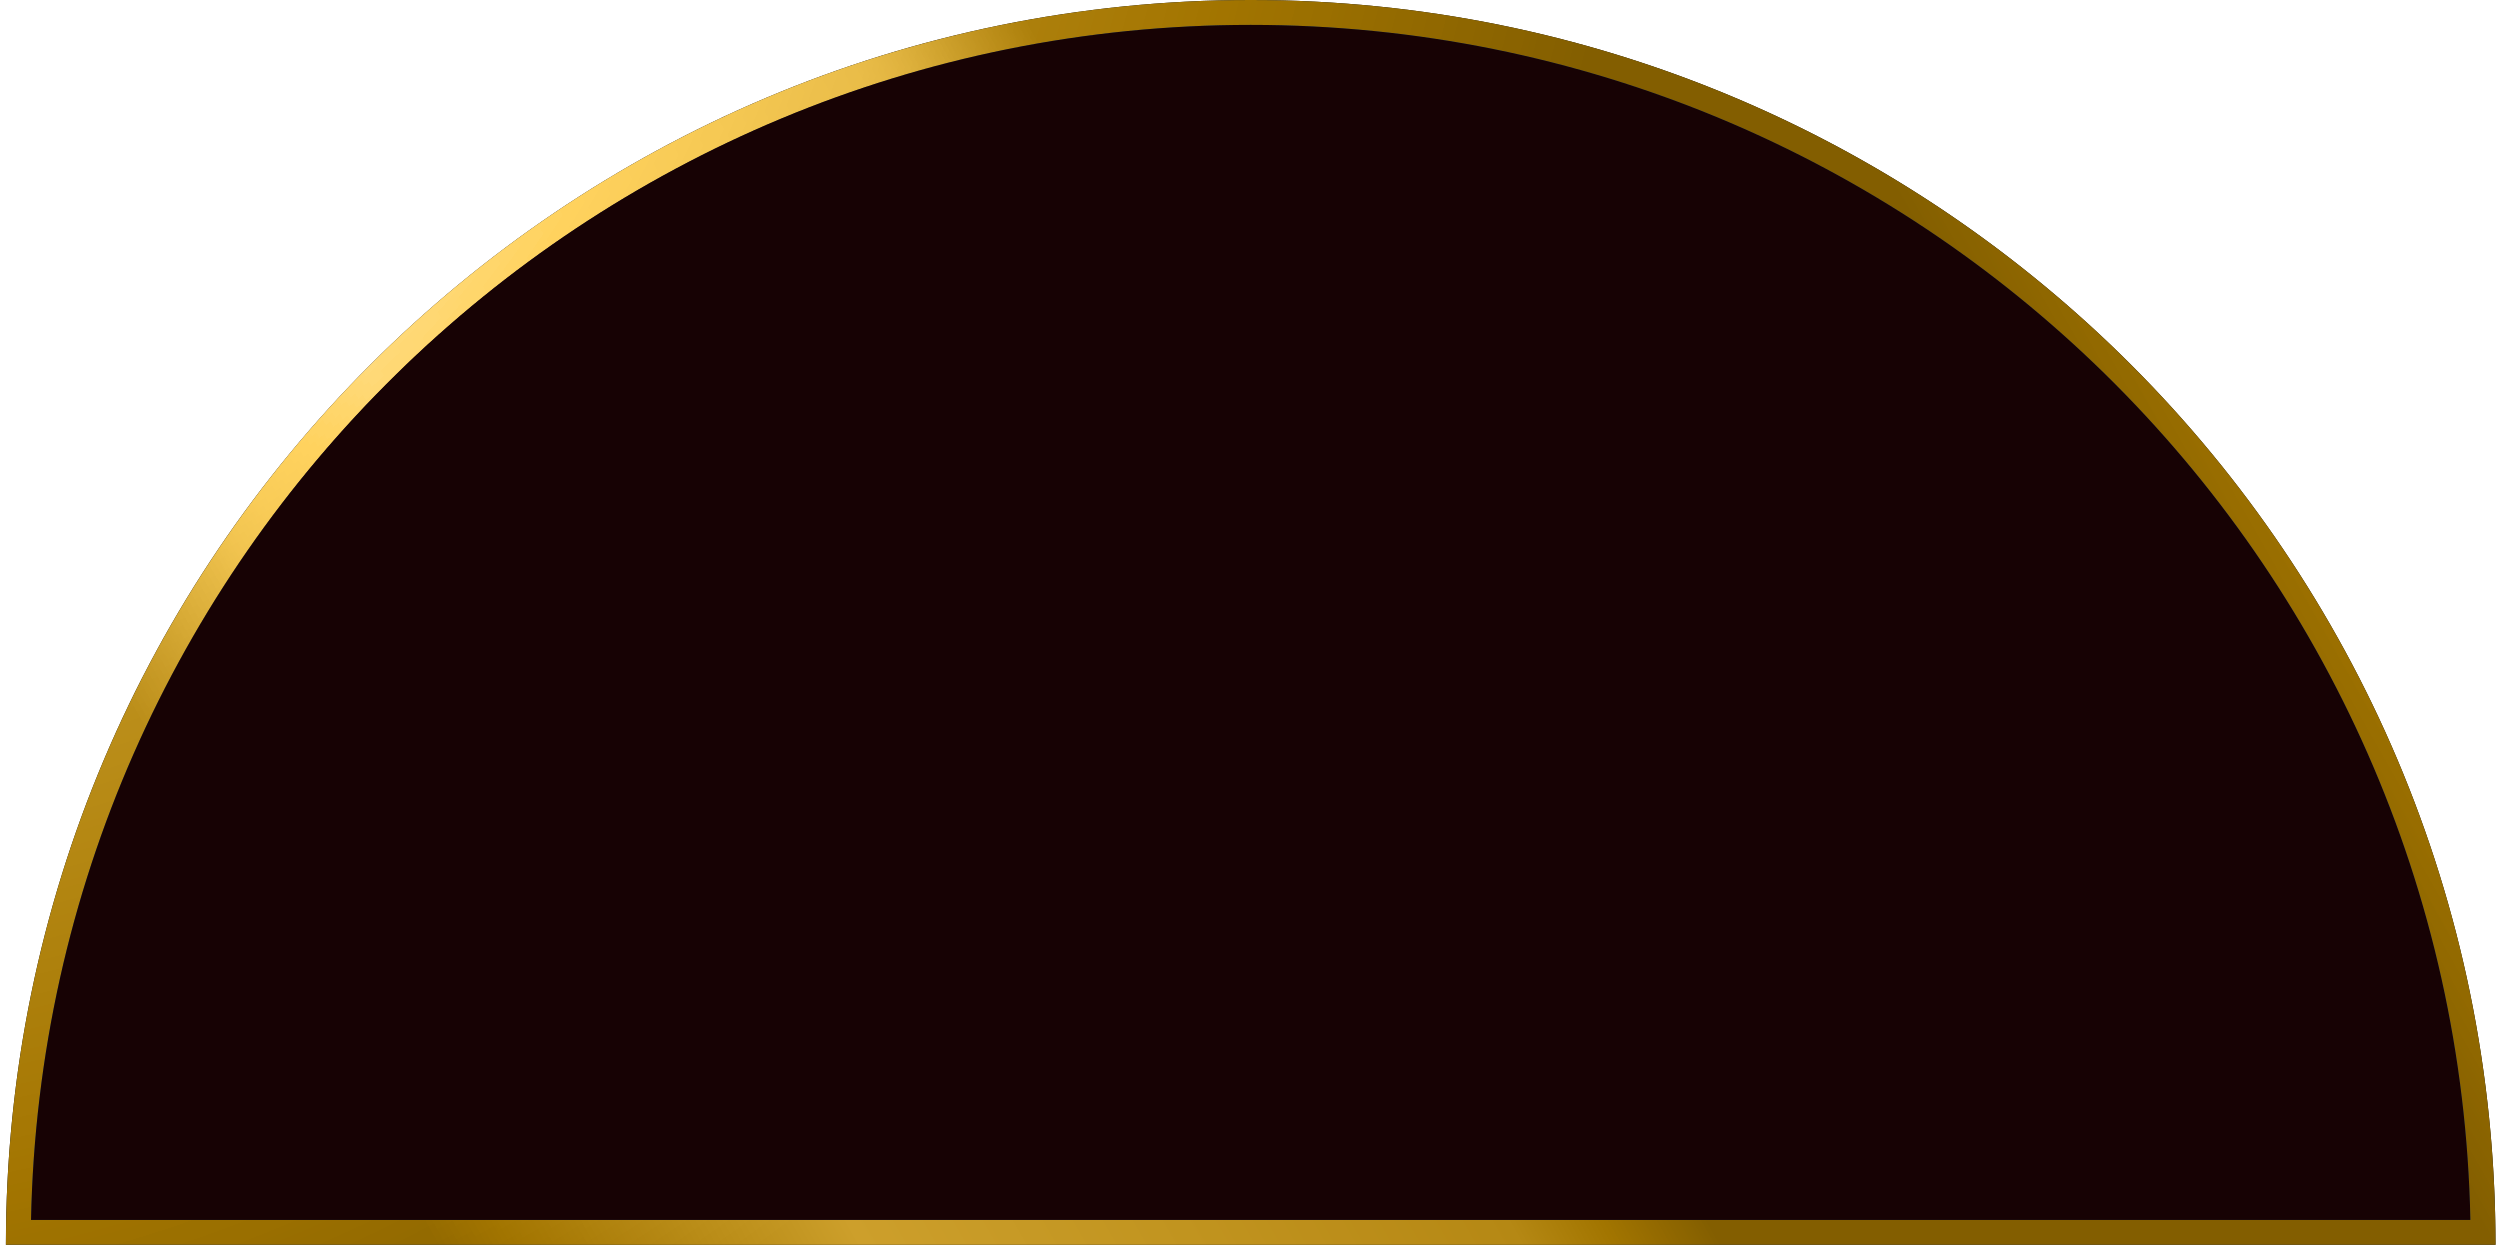
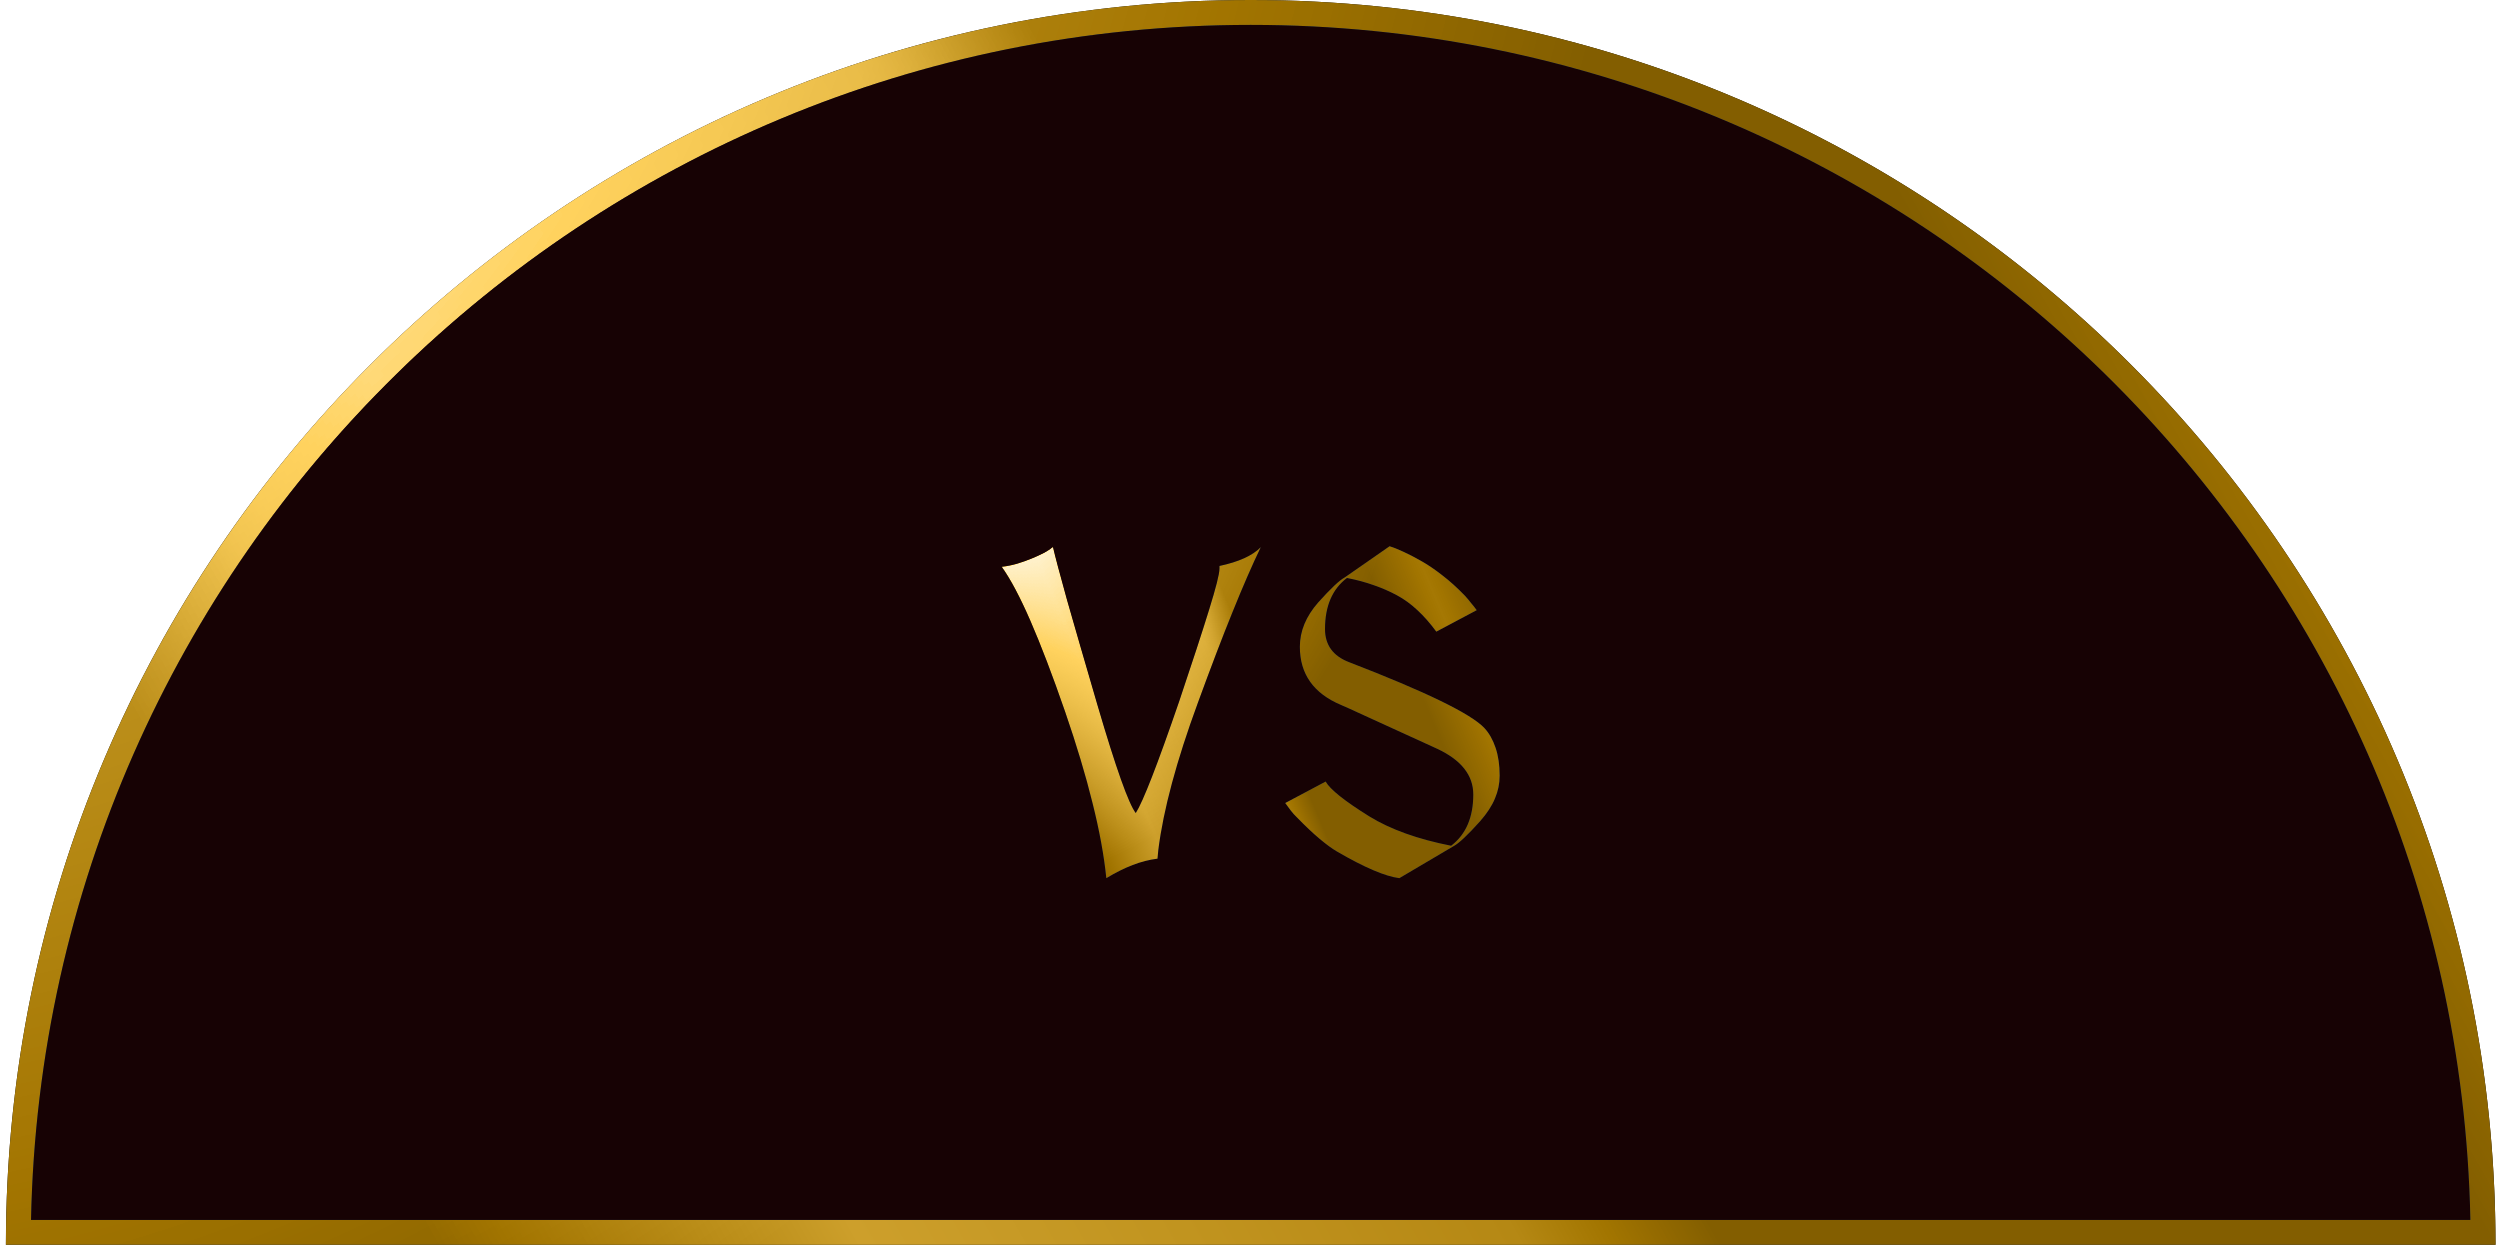
<svg xmlns="http://www.w3.org/2000/svg" width="241" height="120" viewBox="0 0 241 120" fill="none">
  <path fill-rule="evenodd" clip-rule="evenodd" d="M240.568 120C240.568 53.726 186.842 0 120.568 0C54.294 0 0.568 53.726 0.568 120H240.568Z" fill="#170204" />
  <path fill-rule="evenodd" clip-rule="evenodd" d="M120.568 2.4C56.421 2.4 4.27 53.759 2.992 117.6H238.144C236.866 53.759 184.714 2.4 120.568 2.4ZM240.544 117.6C239.266 52.434 186.04 0 120.568 0C55.095 0 1.87 52.434 0.591 117.6C0.576 118.398 0.568 119.198 0.568 120H240.568C240.568 119.198 240.56 118.398 240.544 117.6Z" fill="url(#paint0_linear_362_3285)" />
  <path fill-rule="evenodd" clip-rule="evenodd" d="M120.568 2.4C56.421 2.4 4.27 53.759 2.992 117.6H238.144C236.866 53.759 184.714 2.4 120.568 2.4ZM240.544 117.6C239.266 52.434 186.04 0 120.568 0C55.095 0 1.87 52.434 0.591 117.6C0.576 118.398 0.568 119.198 0.568 120H240.568C240.568 119.198 240.56 118.398 240.544 117.6Z" fill="url(#paint1_radial_362_3285)" style="mix-blend-mode:overlay" />
  <path fill-rule="evenodd" clip-rule="evenodd" d="M120.568 2.4C56.421 2.4 4.27 53.759 2.992 117.6H238.144C236.866 53.759 184.714 2.4 120.568 2.4ZM240.544 117.6C239.266 52.434 186.04 0 120.568 0C55.095 0 1.87 52.434 0.591 117.6C0.576 118.398 0.568 119.198 0.568 120H240.568C240.568 119.198 240.56 118.398 240.544 117.6Z" fill="#AD800C" style="mix-blend-mode:color" />
+   <path d="M111.582 82.775C110.786 82.873 109.99 83.078 109.194 83.387C108.411 83.683 107.563 84.106 106.649 84.655C106.427 82.472 105.984 80.057 105.318 77.41C104.666 74.763 103.785 71.826 102.675 68.602C101.462 65.096 100.352 62.188 99.347 59.878C98.343 57.569 97.416 55.823 96.568 54.64C97.064 54.584 97.559 54.485 98.055 54.344C98.564 54.19 99.041 54.021 99.484 53.837C99.928 53.654 100.326 53.471 100.679 53.288C101.031 53.091 101.305 52.908 101.501 52.739C101.697 53.598 102.147 55.295 102.851 57.83C103.569 60.35 104.548 63.73 105.788 67.968C107.576 74.051 108.809 77.522 109.488 78.381C110.192 77.283 111.589 73.692 113.677 67.609C114.943 63.849 115.902 60.906 116.555 58.78C117.22 56.64 117.553 55.323 117.553 54.83V54.556C119.419 54.161 120.75 53.556 121.546 52.739C120.724 54.443 119.811 56.541 118.806 59.033C117.801 61.512 116.692 64.413 115.478 67.736C113.416 73.34 112.143 78.072 111.661 81.93L111.582 82.775Z" fill="url(#paint2_linear_362_3285)" />
+   <path d="M111.582 82.775C110.786 82.873 109.99 83.078 109.194 83.387C108.411 83.683 107.563 84.106 106.649 84.655C106.427 82.472 105.984 80.057 105.318 77.41C104.666 74.763 103.785 71.826 102.675 68.602C101.462 65.096 100.352 62.188 99.347 59.878C98.343 57.569 97.416 55.823 96.568 54.64C97.064 54.584 97.559 54.485 98.055 54.344C98.564 54.19 99.041 54.021 99.484 53.837C99.928 53.654 100.326 53.471 100.679 53.288C101.031 53.091 101.305 52.908 101.501 52.739C101.697 53.598 102.147 55.295 102.851 57.83C103.569 60.35 104.548 63.73 105.788 67.968C107.576 74.051 108.809 77.522 109.488 78.381C110.192 77.283 111.589 73.692 113.677 67.609C114.943 63.849 115.902 60.906 116.555 58.78C117.22 56.64 117.553 55.323 117.553 54.83V54.556C119.419 54.161 120.75 53.556 121.546 52.739C120.724 54.443 119.811 56.541 118.806 59.033C117.801 61.512 116.692 64.413 115.478 67.736C113.416 73.34 112.143 78.072 111.661 81.93L111.582 82.775Z" fill="url(#paint3_radial_362_3285)" style="mix-blend-mode:overlay" />
+   <path d="M111.582 82.775C110.786 82.873 109.99 83.078 109.194 83.387C108.411 83.683 107.563 84.106 106.649 84.655C106.427 82.472 105.984 80.057 105.318 77.41C104.666 74.763 103.785 71.826 102.675 68.602C101.462 65.096 100.352 62.188 99.347 59.878C98.343 57.569 97.416 55.823 96.568 54.64C97.064 54.584 97.559 54.485 98.055 54.344C98.564 54.19 99.041 54.021 99.484 53.837C99.928 53.654 100.326 53.471 100.679 53.288C101.031 53.091 101.305 52.908 101.501 52.739C101.697 53.598 102.147 55.295 102.851 57.83C103.569 60.35 104.548 63.73 105.788 67.968C107.576 74.051 108.809 77.522 109.488 78.381C110.192 77.283 111.589 73.692 113.677 67.609C114.943 63.849 115.902 60.906 116.555 58.78C117.22 56.64 117.553 55.323 117.553 54.83V54.556C119.419 54.161 120.75 53.556 121.546 52.739C120.724 54.443 119.811 56.541 118.806 59.033C117.801 61.512 116.692 64.413 115.478 67.736C113.416 73.34 112.143 78.072 111.661 81.93L111.582 82.775Z" fill="#AD800C" style="mix-blend-mode:color" />
+   <path d="M133.958 52.655C134.284 52.753 134.708 52.922 135.23 53.162C135.765 53.401 136.352 53.704 136.992 54.07C137.644 54.436 138.329 54.901 139.047 55.464C139.765 56.013 140.489 56.668 141.22 57.428C141.429 57.654 141.625 57.886 141.807 58.125C142.003 58.351 142.186 58.583 142.356 58.822L138.46 60.892C137.86 60.076 137.253 59.386 136.639 58.822C136.026 58.245 135.367 57.766 134.662 57.386C133.958 57.006 133.214 56.682 132.431 56.414C131.648 56.133 130.786 55.9 129.847 55.717C128.437 56.788 127.732 58.428 127.732 60.639C127.732 62.174 128.502 63.237 130.042 63.828C137.455 66.687 141.807 68.806 143.099 70.186C143.556 70.679 143.915 71.312 144.176 72.087C144.437 72.862 144.568 73.756 144.568 74.769C144.568 75.53 144.418 76.262 144.117 76.966C143.83 77.67 143.354 78.403 142.688 79.163C141.488 80.501 140.633 81.303 140.124 81.571L134.897 84.655C133.54 84.486 131.53 83.627 128.868 82.078C128.411 81.81 127.863 81.409 127.223 80.874C126.584 80.339 125.853 79.649 125.031 78.804C124.809 78.593 124.607 78.367 124.424 78.128C124.241 77.888 124.065 77.649 123.896 77.41L127.791 75.34C128.222 76.1 129.625 77.22 132 78.698C134.036 79.951 136.666 80.895 139.889 81.529C141.312 80.444 142.023 78.797 142.023 76.586C142.023 74.727 140.855 73.256 138.519 72.171C135.608 70.848 133.39 69.834 131.863 69.13C130.336 68.426 129.481 68.039 129.298 67.968C126.636 66.856 125.305 64.983 125.305 62.35C125.305 60.843 125.892 59.421 127.067 58.083C128.267 56.745 129.116 55.943 129.612 55.675L133.958 52.655Z" fill="url(#paint4_linear_362_3285)" />
+   <path d="M133.958 52.655C134.284 52.753 134.708 52.922 135.23 53.162C135.765 53.401 136.352 53.704 136.992 54.07C137.644 54.436 138.329 54.901 139.047 55.464C139.765 56.013 140.489 56.668 141.22 57.428C141.429 57.654 141.625 57.886 141.807 58.125C142.003 58.351 142.186 58.583 142.356 58.822L138.46 60.892C137.86 60.076 137.253 59.386 136.639 58.822C136.026 58.245 135.367 57.766 134.662 57.386C133.958 57.006 133.214 56.682 132.431 56.414C131.648 56.133 130.786 55.9 129.847 55.717C128.437 56.788 127.732 58.428 127.732 60.639C127.732 62.174 128.502 63.237 130.042 63.828C137.455 66.687 141.807 68.806 143.099 70.186C143.556 70.679 143.915 71.312 144.176 72.087C144.437 72.862 144.568 73.756 144.568 74.769C144.568 75.53 144.418 76.262 144.117 76.966C143.83 77.67 143.354 78.403 142.688 79.163C141.488 80.501 140.633 81.303 140.124 81.571L134.897 84.655C133.54 84.486 131.53 83.627 128.868 82.078C128.411 81.81 127.863 81.409 127.223 80.874C126.584 80.339 125.853 79.649 125.031 78.804C124.809 78.593 124.607 78.367 124.424 78.128C124.241 77.888 124.065 77.649 123.896 77.41L127.791 75.34C128.222 76.1 129.625 77.22 132 78.698C134.036 79.951 136.666 80.895 139.889 81.529C141.312 80.444 142.023 78.797 142.023 76.586C142.023 74.727 140.855 73.256 138.519 72.171C135.608 70.848 133.39 69.834 131.863 69.13C130.336 68.426 129.481 68.039 129.298 67.968C126.636 66.856 125.305 64.983 125.305 62.35C125.305 60.843 125.892 59.421 127.067 58.083C128.267 56.745 129.116 55.943 129.612 55.675L133.958 52.655Z" fill="url(#paint5_radial_362_3285)" style="mix-blend-mode:overlay" />
+   <path d="M133.958 52.655C134.284 52.753 134.708 52.922 135.23 53.162C135.765 53.401 136.352 53.704 136.992 54.07C137.644 54.436 138.329 54.901 139.047 55.464C139.765 56.013 140.489 56.668 141.22 57.428C141.429 57.654 141.625 57.886 141.807 58.125C142.003 58.351 142.186 58.583 142.356 58.822L138.46 60.892C137.86 60.076 137.253 59.386 136.639 58.822C136.026 58.245 135.367 57.766 134.662 57.386C133.958 57.006 133.214 56.682 132.431 56.414C131.648 56.133 130.786 55.9 129.847 55.717C128.437 56.788 127.732 58.428 127.732 60.639C127.732 62.174 128.502 63.237 130.042 63.828C137.455 66.687 141.807 68.806 143.099 70.186C143.556 70.679 143.915 71.312 144.176 72.087C144.437 72.862 144.568 73.756 144.568 74.769C144.568 75.53 144.418 76.262 144.117 76.966C143.83 77.67 143.354 78.403 142.688 79.163C141.488 80.501 140.633 81.303 140.124 81.571L134.897 84.655C133.54 84.486 131.53 83.627 128.868 82.078C128.411 81.81 127.863 81.409 127.223 80.874C126.584 80.339 125.853 79.649 125.031 78.804C124.809 78.593 124.607 78.367 124.424 78.128C124.241 77.888 124.065 77.649 123.896 77.41L127.791 75.34C128.222 76.1 129.625 77.22 132 78.698C134.036 79.951 136.666 80.895 139.889 81.529C141.312 80.444 142.023 78.797 142.023 76.586C142.023 74.727 140.855 73.256 138.519 72.171C135.608 70.848 133.39 69.834 131.863 69.13C130.336 68.426 129.481 68.039 129.298 67.968C126.636 66.856 125.305 64.983 125.305 62.35C125.305 60.843 125.892 59.421 127.067 58.083C128.267 56.745 129.116 55.943 129.612 55.675L133.958 52.655Z" fill="#AD800C" style="mix-blend-mode:color" />
  <defs>
    <linearGradient id="paint0_linear_362_3285" x1="0.568" y1="79.505" x2="206.266" y2="-37.144" gradientUnits="userSpaceOnUse">
      <stop offset="0.068" stop-color="#576265" />
      <stop offset="0.219" stop-color="#9EA1A1" />
      <stop offset="0.453" stop-color="#848B8A" />
      <stop offset="0.524" stop-color="#576265" />
      <stop offset="0.797" stop-color="#576265" />
      <stop offset="0.896" stop-color="#757A7B" />
      <stop offset="1" stop-color="#576265" />
    </linearGradient>
    <radialGradient id="paint1_radial_362_3285" cx="0" cy="0" r="1" gradientUnits="userSpaceOnUse" gradientTransform="translate(0.567683 -10.3887) rotate(41.1123) scale(146.064 177.176)">
      <stop stop-color="white" />
      <stop offset="1" stop-color="white" stop-opacity="0" />
    </radialGradient>
+     <linearGradient id="paint2_linear_362_3285" x1="96.568" y1="73.856" x2="142.609" y2="54.274" gradientUnits="userSpaceOnUse">
+       <stop offset="0.068" stop-color="#576265" />
+       <stop offset="0.219" stop-color="#9EA1A1" />
+       <stop offset="0.453" stop-color="#848B8A" />
+       <stop offset="0.524" stop-color="#576265" />
+       <stop offset="0.797" stop-color="#576265" />
+       <stop offset="0.896" stop-color="#757A7B" />
+       <stop offset="1" stop-color="#576265" />
+     </linearGradient>
+     <radialGradient id="paint3_radial_362_3285" cx="0" cy="0" r="1" gradientUnits="userSpaceOnUse" gradientTransform="translate(96.5676 49.8843) rotate(49.3253) scale(33.7692 40.872)">
+       <stop stop-color="white" />
+       <stop offset="1" stop-color="white" stop-opacity="0" />
+     </radialGradient>
+     <linearGradient id="paint4_linear_362_3285" x1="96.568" y1="73.856" x2="142.609" y2="54.274" gradientUnits="userSpaceOnUse">
+       <stop offset="0.068" stop-color="#576265" />
+       <stop offset="0.219" stop-color="#9EA1A1" />
+       <stop offset="0.453" stop-color="#848B8A" />
+       <stop offset="0.524" stop-color="#576265" />
+       <stop offset="0.797" stop-color="#576265" />
+       <stop offset="0.896" stop-color="#757A7B" />
+       <stop offset="1" stop-color="#576265" />
+     </linearGradient>
+     <radialGradient id="paint5_radial_362_3285" cx="0" cy="0" r="1" gradientUnits="userSpaceOnUse" gradientTransform="translate(96.5676 49.8843) rotate(49.3253) scale(33.7692 40.872)">
+       <stop stop-color="white" />
+       <stop offset="1" stop-color="white" stop-opacity="0" />
+     </radialGradient>
  </defs>
</svg>
